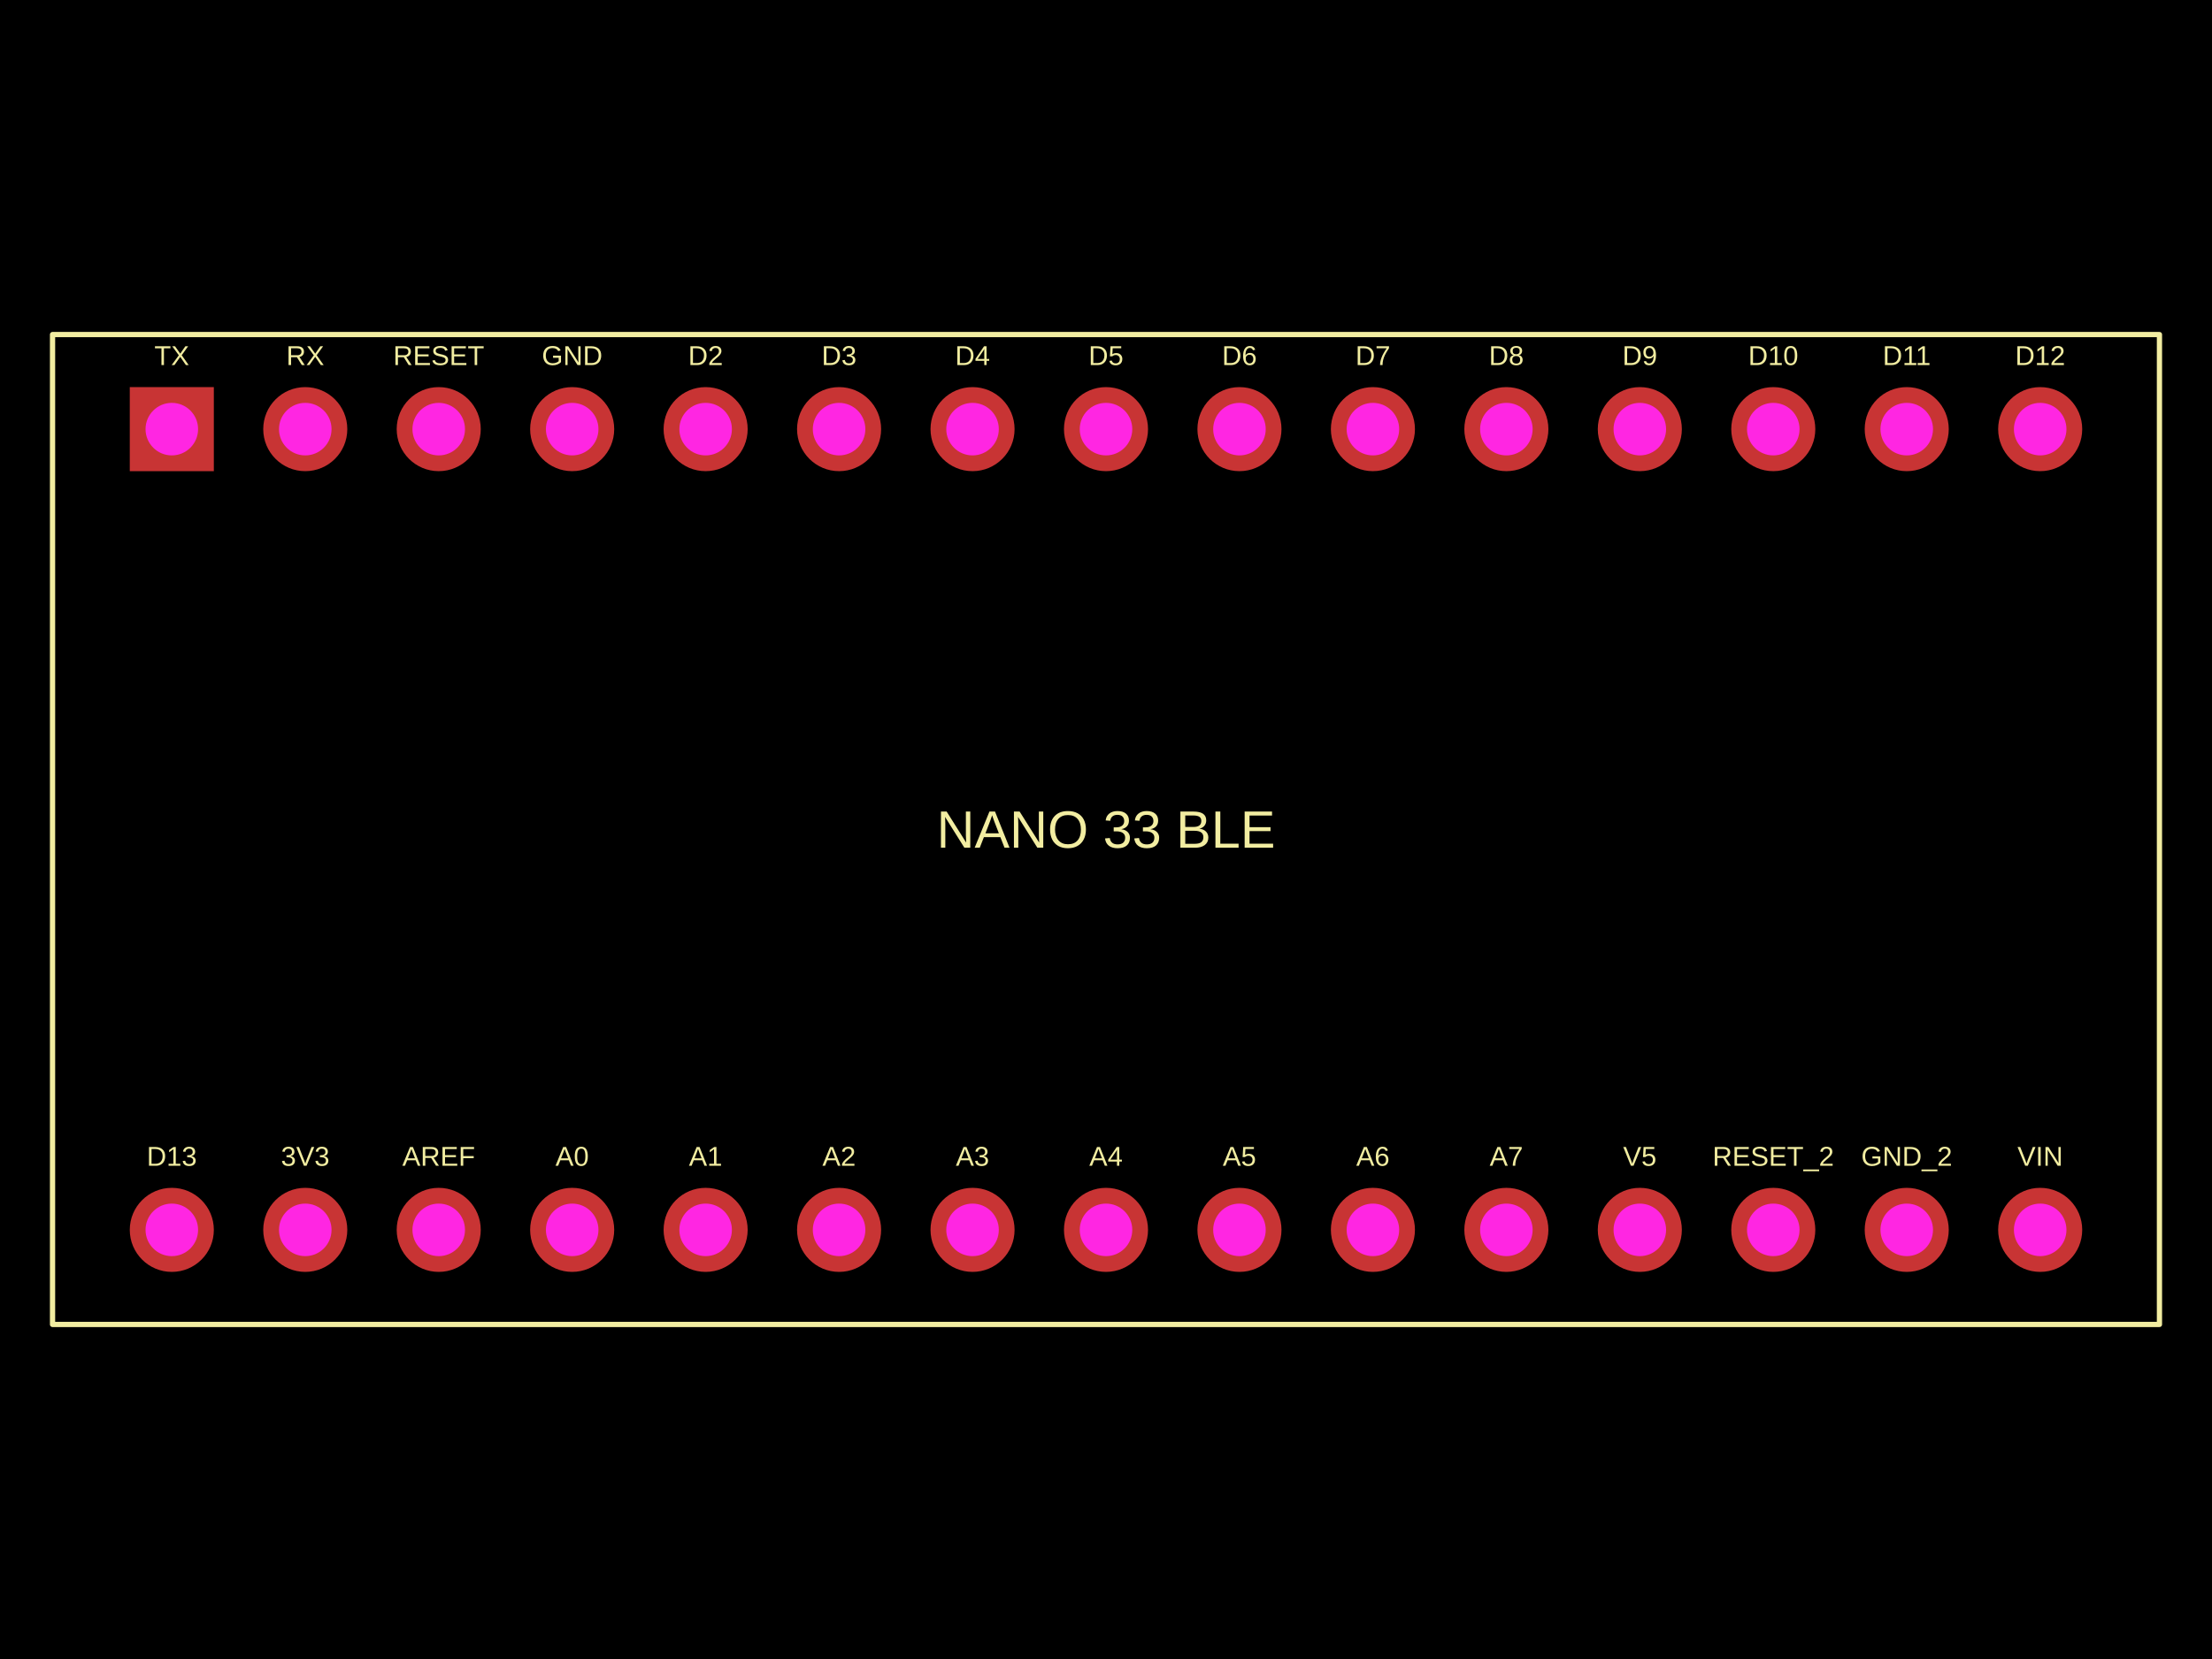
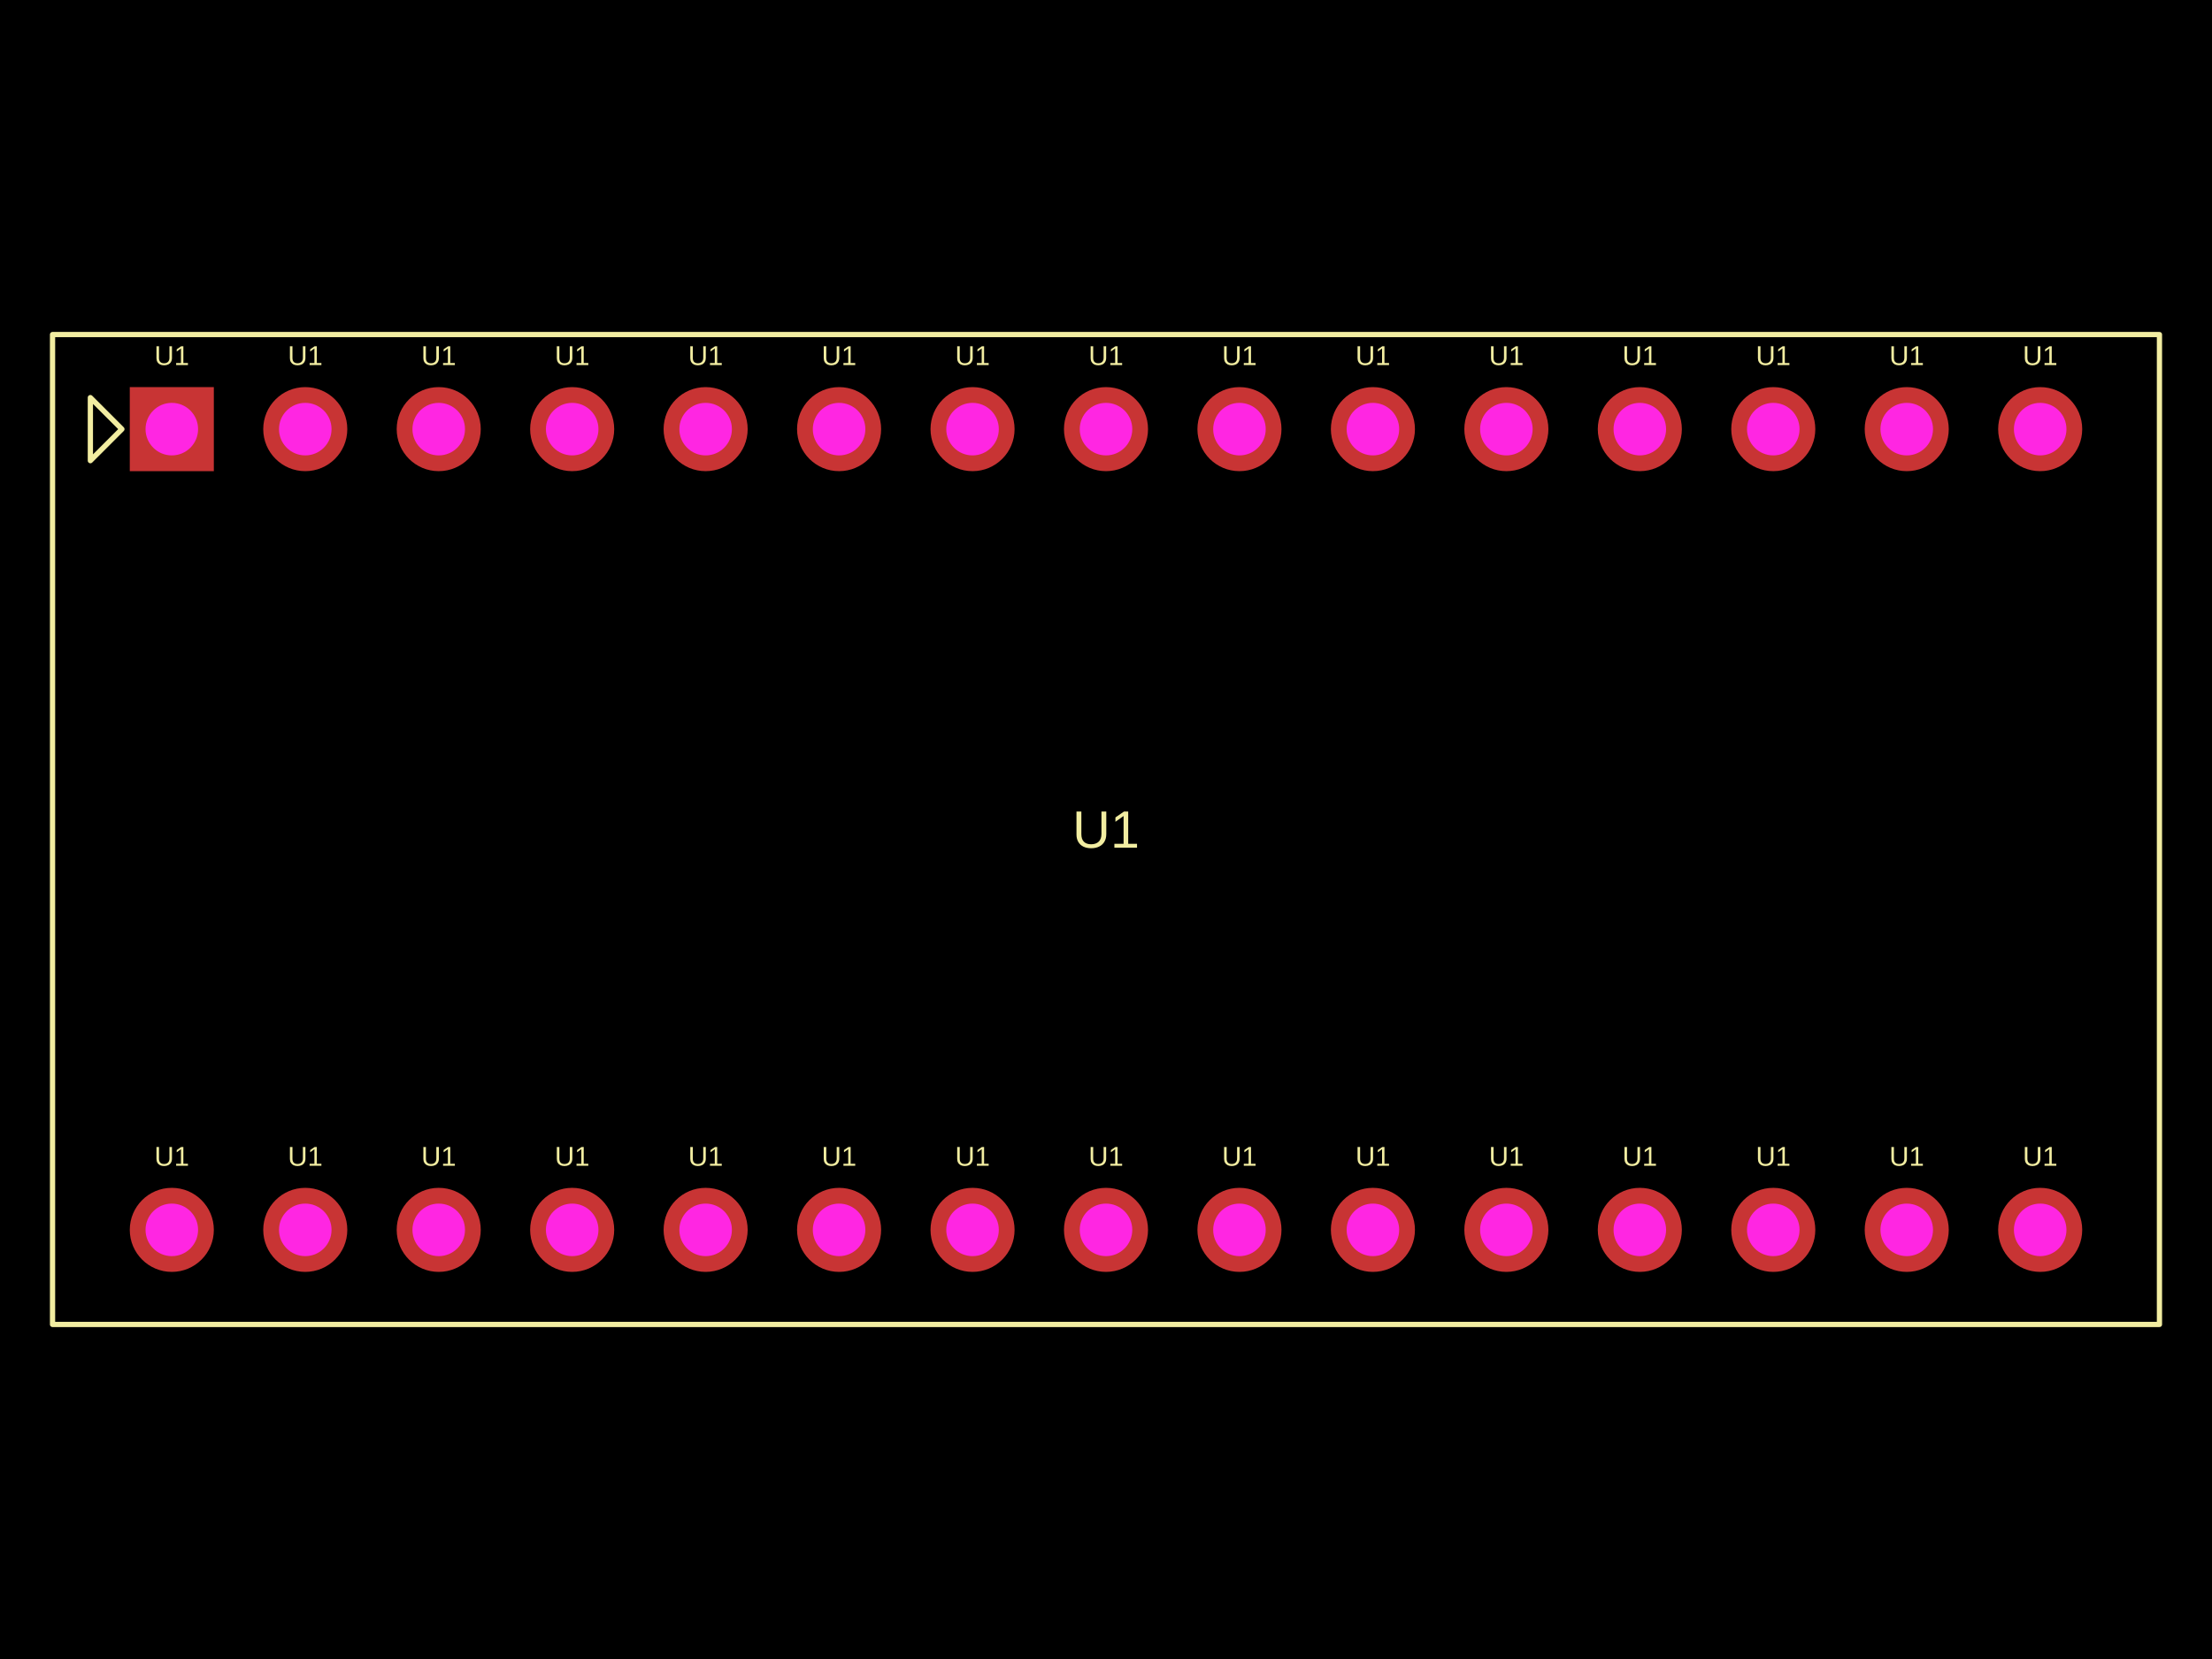
<svg xmlns="http://www.w3.org/2000/svg" width="800" height="600" data-software-used-string="@tscircuit/core@0.0.1580">
  <style />
  <rect class="boundary" x="0" y="0" fill="#000" width="800" height="600" data-type="pcb_background" data-pcb-layer="global" />
  <rect class="pcb-boundary" fill="none" stroke="#fff" stroke-width="0.3" x="19.002" y="120.998" width="761.995" height="358.005" data-type="pcb_boundary" data-pcb-layer="global" />
-   <text x="0" y="0" dx="0" dy="0" fill="#f2eda1" font-family="Arial, sans-serif" font-size="9.881" text-anchor="middle" dominant-baseline="central" transform="matrix(1,0,0,1,62.13777,128.5986)" class="pcb-silkscreen-text pcb-silkscreen-top" data-pcb-silkscreen-text-id="pcb_silkscreen_text_0" stroke="none" data-type="pcb_silkscreen_text" data-pcb-layer="top">TX</text>
-   <text x="0" y="0" dx="0" dy="0" fill="#f2eda1" font-family="Arial, sans-serif" font-size="9.881" text-anchor="middle" dominant-baseline="central" transform="matrix(1,0,0,1,110.4038,128.5986)" class="pcb-silkscreen-text pcb-silkscreen-top" data-pcb-silkscreen-text-id="pcb_silkscreen_text_1" stroke="none" data-type="pcb_silkscreen_text" data-pcb-layer="top">RX</text>
-   <text x="0" y="0" dx="0" dy="0" fill="#f2eda1" font-family="Arial, sans-serif" font-size="9.881" text-anchor="middle" dominant-baseline="central" transform="matrix(1,0,0,1,158.6698,128.5986)" class="pcb-silkscreen-text pcb-silkscreen-top" data-pcb-silkscreen-text-id="pcb_silkscreen_text_2" stroke="none" data-type="pcb_silkscreen_text" data-pcb-layer="top">RESET</text>
-   <text x="0" y="0" dx="0" dy="0" fill="#f2eda1" font-family="Arial, sans-serif" font-size="9.881" text-anchor="middle" dominant-baseline="central" transform="matrix(1,0,0,1,206.9359,128.5986)" class="pcb-silkscreen-text pcb-silkscreen-top" data-pcb-silkscreen-text-id="pcb_silkscreen_text_3" stroke="none" data-type="pcb_silkscreen_text" data-pcb-layer="top">GND</text>
-   <text x="0" y="0" dx="0" dy="0" fill="#f2eda1" font-family="Arial, sans-serif" font-size="9.881" text-anchor="middle" dominant-baseline="central" transform="matrix(1,0,0,1,255.2019,128.5986)" class="pcb-silkscreen-text pcb-silkscreen-top" data-pcb-silkscreen-text-id="pcb_silkscreen_text_4" stroke="none" data-type="pcb_silkscreen_text" data-pcb-layer="top">D2</text>
-   <text x="0" y="0" dx="0" dy="0" fill="#f2eda1" font-family="Arial, sans-serif" font-size="9.881" text-anchor="middle" dominant-baseline="central" transform="matrix(1,0,0,1,303.4679,128.5986)" class="pcb-silkscreen-text pcb-silkscreen-top" data-pcb-silkscreen-text-id="pcb_silkscreen_text_5" stroke="none" data-type="pcb_silkscreen_text" data-pcb-layer="top">D3</text>
-   <text x="0" y="0" dx="0" dy="0" fill="#f2eda1" font-family="Arial, sans-serif" font-size="9.881" text-anchor="middle" dominant-baseline="central" transform="matrix(1,0,0,1,351.734,128.5986)" class="pcb-silkscreen-text pcb-silkscreen-top" data-pcb-silkscreen-text-id="pcb_silkscreen_text_6" stroke="none" data-type="pcb_silkscreen_text" data-pcb-layer="top">D4</text>
-   <text x="0" y="0" dx="0" dy="0" fill="#f2eda1" font-family="Arial, sans-serif" font-size="9.881" text-anchor="middle" dominant-baseline="central" transform="matrix(1,0,0,1,400,128.5986)" class="pcb-silkscreen-text pcb-silkscreen-top" data-pcb-silkscreen-text-id="pcb_silkscreen_text_7" stroke="none" data-type="pcb_silkscreen_text" data-pcb-layer="top">D5</text>
-   <text x="0" y="0" dx="0" dy="0" fill="#f2eda1" font-family="Arial, sans-serif" font-size="9.881" text-anchor="middle" dominant-baseline="central" transform="matrix(1,0,0,1,448.266,128.5986)" class="pcb-silkscreen-text pcb-silkscreen-top" data-pcb-silkscreen-text-id="pcb_silkscreen_text_8" stroke="none" data-type="pcb_silkscreen_text" data-pcb-layer="top">D6</text>
-   <text x="0" y="0" dx="0" dy="0" fill="#f2eda1" font-family="Arial, sans-serif" font-size="9.881" text-anchor="middle" dominant-baseline="central" transform="matrix(1,0,0,1,496.5321,128.5986)" class="pcb-silkscreen-text pcb-silkscreen-top" data-pcb-silkscreen-text-id="pcb_silkscreen_text_9" stroke="none" data-type="pcb_silkscreen_text" data-pcb-layer="top">D7</text>
-   <text x="0" y="0" dx="0" dy="0" fill="#f2eda1" font-family="Arial, sans-serif" font-size="9.881" text-anchor="middle" dominant-baseline="central" transform="matrix(1,0,0,1,544.7981,128.5986)" class="pcb-silkscreen-text pcb-silkscreen-top" data-pcb-silkscreen-text-id="pcb_silkscreen_text_10" stroke="none" data-type="pcb_silkscreen_text" data-pcb-layer="top">D8</text>
-   <text x="0" y="0" dx="0" dy="0" fill="#f2eda1" font-family="Arial, sans-serif" font-size="9.881" text-anchor="middle" dominant-baseline="central" transform="matrix(1,0,0,1,593.0641,128.5986)" class="pcb-silkscreen-text pcb-silkscreen-top" data-pcb-silkscreen-text-id="pcb_silkscreen_text_11" stroke="none" data-type="pcb_silkscreen_text" data-pcb-layer="top">D9</text>
-   <text x="0" y="0" dx="0" dy="0" fill="#f2eda1" font-family="Arial, sans-serif" font-size="9.881" text-anchor="middle" dominant-baseline="central" transform="matrix(1,0,0,1,641.3302,128.5986)" class="pcb-silkscreen-text pcb-silkscreen-top" data-pcb-silkscreen-text-id="pcb_silkscreen_text_12" stroke="none" data-type="pcb_silkscreen_text" data-pcb-layer="top">D10</text>
-   <text x="0" y="0" dx="0" dy="0" fill="#f2eda1" font-family="Arial, sans-serif" font-size="9.881" text-anchor="middle" dominant-baseline="central" transform="matrix(1,0,0,1,689.5962,128.5986)" class="pcb-silkscreen-text pcb-silkscreen-top" data-pcb-silkscreen-text-id="pcb_silkscreen_text_13" stroke="none" data-type="pcb_silkscreen_text" data-pcb-layer="top">D11</text>
-   <text x="0" y="0" dx="0" dy="0" fill="#f2eda1" font-family="Arial, sans-serif" font-size="9.881" text-anchor="middle" dominant-baseline="central" transform="matrix(1,0,0,1,737.8622,128.5986)" class="pcb-silkscreen-text pcb-silkscreen-top" data-pcb-silkscreen-text-id="pcb_silkscreen_text_14" stroke="none" data-type="pcb_silkscreen_text" data-pcb-layer="top">D12</text>
-   <text x="0" y="0" dx="0" dy="0" fill="#f2eda1" font-family="Arial, sans-serif" font-size="9.881" text-anchor="middle" dominant-baseline="central" transform="matrix(1,0,0,1,62.13777,418.1948)" class="pcb-silkscreen-text pcb-silkscreen-top" data-pcb-silkscreen-text-id="pcb_silkscreen_text_15" stroke="none" data-type="pcb_silkscreen_text" data-pcb-layer="top">D13</text>
-   <text x="0" y="0" dx="0" dy="0" fill="#f2eda1" font-family="Arial, sans-serif" font-size="9.881" text-anchor="middle" dominant-baseline="central" transform="matrix(1,0,0,1,110.4038,418.1948)" class="pcb-silkscreen-text pcb-silkscreen-top" data-pcb-silkscreen-text-id="pcb_silkscreen_text_16" stroke="none" data-type="pcb_silkscreen_text" data-pcb-layer="top">3V3</text>
-   <text x="0" y="0" dx="0" dy="0" fill="#f2eda1" font-family="Arial, sans-serif" font-size="9.881" text-anchor="middle" dominant-baseline="central" transform="matrix(1,0,0,1,158.6698,418.1948)" class="pcb-silkscreen-text pcb-silkscreen-top" data-pcb-silkscreen-text-id="pcb_silkscreen_text_17" stroke="none" data-type="pcb_silkscreen_text" data-pcb-layer="top">AREF</text>
-   <text x="0" y="0" dx="0" dy="0" fill="#f2eda1" font-family="Arial, sans-serif" font-size="9.881" text-anchor="middle" dominant-baseline="central" transform="matrix(1,0,0,1,206.9359,418.1948)" class="pcb-silkscreen-text pcb-silkscreen-top" data-pcb-silkscreen-text-id="pcb_silkscreen_text_18" stroke="none" data-type="pcb_silkscreen_text" data-pcb-layer="top">A0</text>
-   <text x="0" y="0" dx="0" dy="0" fill="#f2eda1" font-family="Arial, sans-serif" font-size="9.881" text-anchor="middle" dominant-baseline="central" transform="matrix(1,0,0,1,255.2019,418.1948)" class="pcb-silkscreen-text pcb-silkscreen-top" data-pcb-silkscreen-text-id="pcb_silkscreen_text_19" stroke="none" data-type="pcb_silkscreen_text" data-pcb-layer="top">A1</text>
-   <text x="0" y="0" dx="0" dy="0" fill="#f2eda1" font-family="Arial, sans-serif" font-size="9.881" text-anchor="middle" dominant-baseline="central" transform="matrix(1,0,0,1,303.4679,418.1948)" class="pcb-silkscreen-text pcb-silkscreen-top" data-pcb-silkscreen-text-id="pcb_silkscreen_text_20" stroke="none" data-type="pcb_silkscreen_text" data-pcb-layer="top">A2</text>
-   <text x="0" y="0" dx="0" dy="0" fill="#f2eda1" font-family="Arial, sans-serif" font-size="9.881" text-anchor="middle" dominant-baseline="central" transform="matrix(1,0,0,1,351.734,418.1948)" class="pcb-silkscreen-text pcb-silkscreen-top" data-pcb-silkscreen-text-id="pcb_silkscreen_text_21" stroke="none" data-type="pcb_silkscreen_text" data-pcb-layer="top">A3</text>
-   <text x="0" y="0" dx="0" dy="0" fill="#f2eda1" font-family="Arial, sans-serif" font-size="9.881" text-anchor="middle" dominant-baseline="central" transform="matrix(1,0,0,1,400,418.1948)" class="pcb-silkscreen-text pcb-silkscreen-top" data-pcb-silkscreen-text-id="pcb_silkscreen_text_22" stroke="none" data-type="pcb_silkscreen_text" data-pcb-layer="top">A4</text>
-   <text x="0" y="0" dx="0" dy="0" fill="#f2eda1" font-family="Arial, sans-serif" font-size="9.881" text-anchor="middle" dominant-baseline="central" transform="matrix(1,0,0,1,448.266,418.1948)" class="pcb-silkscreen-text pcb-silkscreen-top" data-pcb-silkscreen-text-id="pcb_silkscreen_text_23" stroke="none" data-type="pcb_silkscreen_text" data-pcb-layer="top">A5</text>
-   <text x="0" y="0" dx="0" dy="0" fill="#f2eda1" font-family="Arial, sans-serif" font-size="9.881" text-anchor="middle" dominant-baseline="central" transform="matrix(1,0,0,1,496.5321,418.1948)" class="pcb-silkscreen-text pcb-silkscreen-top" data-pcb-silkscreen-text-id="pcb_silkscreen_text_24" stroke="none" data-type="pcb_silkscreen_text" data-pcb-layer="top">A6</text>
-   <text x="0" y="0" dx="0" dy="0" fill="#f2eda1" font-family="Arial, sans-serif" font-size="9.881" text-anchor="middle" dominant-baseline="central" transform="matrix(1,0,0,1,544.7981,418.1948)" class="pcb-silkscreen-text pcb-silkscreen-top" data-pcb-silkscreen-text-id="pcb_silkscreen_text_25" stroke="none" data-type="pcb_silkscreen_text" data-pcb-layer="top">A7</text>
-   <text x="0" y="0" dx="0" dy="0" fill="#f2eda1" font-family="Arial, sans-serif" font-size="9.881" text-anchor="middle" dominant-baseline="central" transform="matrix(1,0,0,1,593.0641,418.1948)" class="pcb-silkscreen-text pcb-silkscreen-top" data-pcb-silkscreen-text-id="pcb_silkscreen_text_26" stroke="none" data-type="pcb_silkscreen_text" data-pcb-layer="top">V5</text>
-   <text x="0" y="0" dx="0" dy="0" fill="#f2eda1" font-family="Arial, sans-serif" font-size="9.881" text-anchor="middle" dominant-baseline="central" transform="matrix(1,0,0,1,641.3302,418.1948)" class="pcb-silkscreen-text pcb-silkscreen-top" data-pcb-silkscreen-text-id="pcb_silkscreen_text_27" stroke="none" data-type="pcb_silkscreen_text" data-pcb-layer="top">RESET_2</text>
-   <text x="0" y="0" dx="0" dy="0" fill="#f2eda1" font-family="Arial, sans-serif" font-size="9.881" text-anchor="middle" dominant-baseline="central" transform="matrix(1,0,0,1,689.5962,418.1948)" class="pcb-silkscreen-text pcb-silkscreen-top" data-pcb-silkscreen-text-id="pcb_silkscreen_text_28" stroke="none" data-type="pcb_silkscreen_text" data-pcb-layer="top">GND_2</text>
-   <text x="0" y="0" dx="0" dy="0" fill="#f2eda1" font-family="Arial, sans-serif" font-size="9.881" text-anchor="middle" dominant-baseline="central" transform="matrix(1,0,0,1,737.8622,418.1948)" class="pcb-silkscreen-text pcb-silkscreen-top" data-pcb-silkscreen-text-id="pcb_silkscreen_text_29" stroke="none" data-type="pcb_silkscreen_text" data-pcb-layer="top">VIN</text>
+   <text x="0" y="0" dx="0" dy="0" fill="#f2eda1" font-family="Arial, sans-serif" font-size="9.881" text-anchor="middle" dominant-baseline="central" transform="matrix(1,0,0,1,62.13777,128.5986)" class="pcb-silkscreen-text pcb-silkscreen-top" data-pcb-silkscreen-text-id="pcb_silkscreen_text_0" stroke="none" data-type="pcb_silkscreen_text" data-pcb-layer="top">U1</text>
+   <text x="0" y="0" dx="0" dy="0" fill="#f2eda1" font-family="Arial, sans-serif" font-size="9.881" text-anchor="middle" dominant-baseline="central" transform="matrix(1,0,0,1,110.4038,128.5986)" class="pcb-silkscreen-text pcb-silkscreen-top" data-pcb-silkscreen-text-id="pcb_silkscreen_text_1" stroke="none" data-type="pcb_silkscreen_text" data-pcb-layer="top">U1</text>
+   <text x="0" y="0" dx="0" dy="0" fill="#f2eda1" font-family="Arial, sans-serif" font-size="9.881" text-anchor="middle" dominant-baseline="central" transform="matrix(1,0,0,1,158.6698,128.5986)" class="pcb-silkscreen-text pcb-silkscreen-top" data-pcb-silkscreen-text-id="pcb_silkscreen_text_2" stroke="none" data-type="pcb_silkscreen_text" data-pcb-layer="top">U1</text>
+   <text x="0" y="0" dx="0" dy="0" fill="#f2eda1" font-family="Arial, sans-serif" font-size="9.881" text-anchor="middle" dominant-baseline="central" transform="matrix(1,0,0,1,206.9359,128.5986)" class="pcb-silkscreen-text pcb-silkscreen-top" data-pcb-silkscreen-text-id="pcb_silkscreen_text_3" stroke="none" data-type="pcb_silkscreen_text" data-pcb-layer="top">U1</text>
+   <text x="0" y="0" dx="0" dy="0" fill="#f2eda1" font-family="Arial, sans-serif" font-size="9.881" text-anchor="middle" dominant-baseline="central" transform="matrix(1,0,0,1,255.2019,128.5986)" class="pcb-silkscreen-text pcb-silkscreen-top" data-pcb-silkscreen-text-id="pcb_silkscreen_text_4" stroke="none" data-type="pcb_silkscreen_text" data-pcb-layer="top">U1</text>
+   <text x="0" y="0" dx="0" dy="0" fill="#f2eda1" font-family="Arial, sans-serif" font-size="9.881" text-anchor="middle" dominant-baseline="central" transform="matrix(1,0,0,1,303.4679,128.5986)" class="pcb-silkscreen-text pcb-silkscreen-top" data-pcb-silkscreen-text-id="pcb_silkscreen_text_5" stroke="none" data-type="pcb_silkscreen_text" data-pcb-layer="top">U1</text>
+   <text x="0" y="0" dx="0" dy="0" fill="#f2eda1" font-family="Arial, sans-serif" font-size="9.881" text-anchor="middle" dominant-baseline="central" transform="matrix(1,0,0,1,351.734,128.5986)" class="pcb-silkscreen-text pcb-silkscreen-top" data-pcb-silkscreen-text-id="pcb_silkscreen_text_6" stroke="none" data-type="pcb_silkscreen_text" data-pcb-layer="top">U1</text>
+   <text x="0" y="0" dx="0" dy="0" fill="#f2eda1" font-family="Arial, sans-serif" font-size="9.881" text-anchor="middle" dominant-baseline="central" transform="matrix(1,0,0,1,400,128.5986)" class="pcb-silkscreen-text pcb-silkscreen-top" data-pcb-silkscreen-text-id="pcb_silkscreen_text_7" stroke="none" data-type="pcb_silkscreen_text" data-pcb-layer="top">U1</text>
+   <text x="0" y="0" dx="0" dy="0" fill="#f2eda1" font-family="Arial, sans-serif" font-size="9.881" text-anchor="middle" dominant-baseline="central" transform="matrix(1,0,0,1,448.266,128.5986)" class="pcb-silkscreen-text pcb-silkscreen-top" data-pcb-silkscreen-text-id="pcb_silkscreen_text_8" stroke="none" data-type="pcb_silkscreen_text" data-pcb-layer="top">U1</text>
+   <text x="0" y="0" dx="0" dy="0" fill="#f2eda1" font-family="Arial, sans-serif" font-size="9.881" text-anchor="middle" dominant-baseline="central" transform="matrix(1,0,0,1,496.5321,128.5986)" class="pcb-silkscreen-text pcb-silkscreen-top" data-pcb-silkscreen-text-id="pcb_silkscreen_text_9" stroke="none" data-type="pcb_silkscreen_text" data-pcb-layer="top">U1</text>
+   <text x="0" y="0" dx="0" dy="0" fill="#f2eda1" font-family="Arial, sans-serif" font-size="9.881" text-anchor="middle" dominant-baseline="central" transform="matrix(1,0,0,1,544.7981,128.5986)" class="pcb-silkscreen-text pcb-silkscreen-top" data-pcb-silkscreen-text-id="pcb_silkscreen_text_10" stroke="none" data-type="pcb_silkscreen_text" data-pcb-layer="top">U1</text>
+   <text x="0" y="0" dx="0" dy="0" fill="#f2eda1" font-family="Arial, sans-serif" font-size="9.881" text-anchor="middle" dominant-baseline="central" transform="matrix(1,0,0,1,593.0641,128.5986)" class="pcb-silkscreen-text pcb-silkscreen-top" data-pcb-silkscreen-text-id="pcb_silkscreen_text_11" stroke="none" data-type="pcb_silkscreen_text" data-pcb-layer="top">U1</text>
+   <text x="0" y="0" dx="0" dy="0" fill="#f2eda1" font-family="Arial, sans-serif" font-size="9.881" text-anchor="middle" dominant-baseline="central" transform="matrix(1,0,0,1,641.3302,128.5986)" class="pcb-silkscreen-text pcb-silkscreen-top" data-pcb-silkscreen-text-id="pcb_silkscreen_text_12" stroke="none" data-type="pcb_silkscreen_text" data-pcb-layer="top">U1</text>
+   <text x="0" y="0" dx="0" dy="0" fill="#f2eda1" font-family="Arial, sans-serif" font-size="9.881" text-anchor="middle" dominant-baseline="central" transform="matrix(1,0,0,1,689.5962,128.5986)" class="pcb-silkscreen-text pcb-silkscreen-top" data-pcb-silkscreen-text-id="pcb_silkscreen_text_13" stroke="none" data-type="pcb_silkscreen_text" data-pcb-layer="top">U1</text>
+   <text x="0" y="0" dx="0" dy="0" fill="#f2eda1" font-family="Arial, sans-serif" font-size="9.881" text-anchor="middle" dominant-baseline="central" transform="matrix(1,0,0,1,737.8622,128.5986)" class="pcb-silkscreen-text pcb-silkscreen-top" data-pcb-silkscreen-text-id="pcb_silkscreen_text_14" stroke="none" data-type="pcb_silkscreen_text" data-pcb-layer="top">U1</text>
+   <text x="0" y="0" dx="0" dy="0" fill="#f2eda1" font-family="Arial, sans-serif" font-size="9.881" text-anchor="middle" dominant-baseline="central" transform="matrix(1,0,0,1,62.13777,418.1948)" class="pcb-silkscreen-text pcb-silkscreen-top" data-pcb-silkscreen-text-id="pcb_silkscreen_text_15" stroke="none" data-type="pcb_silkscreen_text" data-pcb-layer="top">U1</text>
+   <text x="0" y="0" dx="0" dy="0" fill="#f2eda1" font-family="Arial, sans-serif" font-size="9.881" text-anchor="middle" dominant-baseline="central" transform="matrix(1,0,0,1,110.4038,418.1948)" class="pcb-silkscreen-text pcb-silkscreen-top" data-pcb-silkscreen-text-id="pcb_silkscreen_text_16" stroke="none" data-type="pcb_silkscreen_text" data-pcb-layer="top">U1</text>
+   <text x="0" y="0" dx="0" dy="0" fill="#f2eda1" font-family="Arial, sans-serif" font-size="9.881" text-anchor="middle" dominant-baseline="central" transform="matrix(1,0,0,1,158.6698,418.1948)" class="pcb-silkscreen-text pcb-silkscreen-top" data-pcb-silkscreen-text-id="pcb_silkscreen_text_17" stroke="none" data-type="pcb_silkscreen_text" data-pcb-layer="top">U1</text>
+   <text x="0" y="0" dx="0" dy="0" fill="#f2eda1" font-family="Arial, sans-serif" font-size="9.881" text-anchor="middle" dominant-baseline="central" transform="matrix(1,0,0,1,206.9359,418.1948)" class="pcb-silkscreen-text pcb-silkscreen-top" data-pcb-silkscreen-text-id="pcb_silkscreen_text_18" stroke="none" data-type="pcb_silkscreen_text" data-pcb-layer="top">U1</text>
+   <text x="0" y="0" dx="0" dy="0" fill="#f2eda1" font-family="Arial, sans-serif" font-size="9.881" text-anchor="middle" dominant-baseline="central" transform="matrix(1,0,0,1,255.2019,418.1948)" class="pcb-silkscreen-text pcb-silkscreen-top" data-pcb-silkscreen-text-id="pcb_silkscreen_text_19" stroke="none" data-type="pcb_silkscreen_text" data-pcb-layer="top">U1</text>
+   <text x="0" y="0" dx="0" dy="0" fill="#f2eda1" font-family="Arial, sans-serif" font-size="9.881" text-anchor="middle" dominant-baseline="central" transform="matrix(1,0,0,1,303.4679,418.1948)" class="pcb-silkscreen-text pcb-silkscreen-top" data-pcb-silkscreen-text-id="pcb_silkscreen_text_20" stroke="none" data-type="pcb_silkscreen_text" data-pcb-layer="top">U1</text>
+   <text x="0" y="0" dx="0" dy="0" fill="#f2eda1" font-family="Arial, sans-serif" font-size="9.881" text-anchor="middle" dominant-baseline="central" transform="matrix(1,0,0,1,351.734,418.1948)" class="pcb-silkscreen-text pcb-silkscreen-top" data-pcb-silkscreen-text-id="pcb_silkscreen_text_21" stroke="none" data-type="pcb_silkscreen_text" data-pcb-layer="top">U1</text>
+   <text x="0" y="0" dx="0" dy="0" fill="#f2eda1" font-family="Arial, sans-serif" font-size="9.881" text-anchor="middle" dominant-baseline="central" transform="matrix(1,0,0,1,400,418.1948)" class="pcb-silkscreen-text pcb-silkscreen-top" data-pcb-silkscreen-text-id="pcb_silkscreen_text_22" stroke="none" data-type="pcb_silkscreen_text" data-pcb-layer="top">U1</text>
+   <text x="0" y="0" dx="0" dy="0" fill="#f2eda1" font-family="Arial, sans-serif" font-size="9.881" text-anchor="middle" dominant-baseline="central" transform="matrix(1,0,0,1,448.266,418.1948)" class="pcb-silkscreen-text pcb-silkscreen-top" data-pcb-silkscreen-text-id="pcb_silkscreen_text_23" stroke="none" data-type="pcb_silkscreen_text" data-pcb-layer="top">U1</text>
+   <text x="0" y="0" dx="0" dy="0" fill="#f2eda1" font-family="Arial, sans-serif" font-size="9.881" text-anchor="middle" dominant-baseline="central" transform="matrix(1,0,0,1,496.5321,418.1948)" class="pcb-silkscreen-text pcb-silkscreen-top" data-pcb-silkscreen-text-id="pcb_silkscreen_text_24" stroke="none" data-type="pcb_silkscreen_text" data-pcb-layer="top">U1</text>
+   <text x="0" y="0" dx="0" dy="0" fill="#f2eda1" font-family="Arial, sans-serif" font-size="9.881" text-anchor="middle" dominant-baseline="central" transform="matrix(1,0,0,1,544.7981,418.1948)" class="pcb-silkscreen-text pcb-silkscreen-top" data-pcb-silkscreen-text-id="pcb_silkscreen_text_25" stroke="none" data-type="pcb_silkscreen_text" data-pcb-layer="top">U1</text>
+   <text x="0" y="0" dx="0" dy="0" fill="#f2eda1" font-family="Arial, sans-serif" font-size="9.881" text-anchor="middle" dominant-baseline="central" transform="matrix(1,0,0,1,593.0641,418.1948)" class="pcb-silkscreen-text pcb-silkscreen-top" data-pcb-silkscreen-text-id="pcb_silkscreen_text_26" stroke="none" data-type="pcb_silkscreen_text" data-pcb-layer="top">U1</text>
+   <text x="0" y="0" dx="0" dy="0" fill="#f2eda1" font-family="Arial, sans-serif" font-size="9.881" text-anchor="middle" dominant-baseline="central" transform="matrix(1,0,0,1,641.3302,418.1948)" class="pcb-silkscreen-text pcb-silkscreen-top" data-pcb-silkscreen-text-id="pcb_silkscreen_text_27" stroke="none" data-type="pcb_silkscreen_text" data-pcb-layer="top">U1</text>
+   <text x="0" y="0" dx="0" dy="0" fill="#f2eda1" font-family="Arial, sans-serif" font-size="9.881" text-anchor="middle" dominant-baseline="central" transform="matrix(1,0,0,1,689.5962,418.1948)" class="pcb-silkscreen-text pcb-silkscreen-top" data-pcb-silkscreen-text-id="pcb_silkscreen_text_28" stroke="none" data-type="pcb_silkscreen_text" data-pcb-layer="top">U1</text>
+   <text x="0" y="0" dx="0" dy="0" fill="#f2eda1" font-family="Arial, sans-serif" font-size="9.881" text-anchor="middle" dominant-baseline="central" transform="matrix(1,0,0,1,737.8622,418.1948)" class="pcb-silkscreen-text pcb-silkscreen-top" data-pcb-silkscreen-text-id="pcb_silkscreen_text_29" stroke="none" data-type="pcb_silkscreen_text" data-pcb-layer="top">U1</text>
  <path class="pcb-silkscreen pcb-silkscreen-top" d="M 19.002 479.002 L 780.998 479.002 L 780.998 120.998 L 19.002 120.998 L 19.002 479.002 Z" fill="none" stroke="#f2eda1" stroke-width="1.9" stroke-linecap="round" stroke-linejoin="round" data-pcb-component-id="pcb_component_0" data-pcb-silkscreen-path-id="pcb_silkscreen_path_0" data-type="pcb_silkscreen_path" data-pcb-layer="top" />
-   <text x="0" y="0" dx="0" dy="0" fill="#f2eda1" font-family="Arial, sans-serif" font-size="19.002" text-anchor="middle" dominant-baseline="central" transform="matrix(1,0,0,1,400,300)" class="pcb-silkscreen-text pcb-silkscreen-top" data-pcb-silkscreen-text-id="pcb_silkscreen_text_30" stroke="none" data-type="pcb_silkscreen_text" data-pcb-layer="top">NANO 33 BLE</text>
+   <path class="pcb-silkscreen pcb-silkscreen-top" d="M 44.086 155.202 L 32.684 166.603 L 32.684 143.8 L 44.086 155.202 Z" fill="none" stroke="#f2eda1" stroke-width="1.9" stroke-linecap="round" stroke-linejoin="round" data-pcb-component-id="pcb_component_0" data-pcb-silkscreen-path-id="pcb_silkscreen_path_1" data-type="pcb_silkscreen_path" data-pcb-layer="top" />
+   <text x="0" y="0" dx="0" dy="0" fill="#f2eda1" font-family="Arial, sans-serif" font-size="19.002" text-anchor="middle" dominant-baseline="central" transform="matrix(1,0,0,1,400,300)" class="pcb-silkscreen-text pcb-silkscreen-top" data-pcb-silkscreen-text-id="pcb_silkscreen_text_30" stroke="none" data-type="pcb_silkscreen_text" data-pcb-layer="top">U1</text>
  <g data-type="pcb_plated_hole" data-pcb-layer="through" data-pad-name="U1.TX">
    <rect class="pcb-hole-outer-pad" fill="rgb(200, 52, 52)" x="46.936" y="140" width="30.404" height="30.404" data-type="pcb_plated_hole" data-pcb-layer="top" />
    <circle class="pcb-hole-inner" fill="#FF26E2" cx="62.138" cy="155.202" r="9.501" data-type="pcb_plated_hole_drill" data-pcb-layer="drill" />
  </g>
  <g data-type="pcb_plated_hole" data-pcb-layer="through" data-pad-name="U1.RX">
    <circle class="pcb-hole-outer" fill="rgb(200, 52, 52)" cx="110.404" cy="155.202" r="15.202" data-type="pcb_plated_hole" data-pcb-layer="top" />
    <circle class="pcb-hole-inner" fill="#FF26E2" cx="110.404" cy="155.202" r="9.501" data-type="pcb_plated_hole_drill" data-pcb-layer="drill" />
  </g>
  <g data-type="pcb_plated_hole" data-pcb-layer="through" data-pad-name="U1.RESET">
    <circle class="pcb-hole-outer" fill="rgb(200, 52, 52)" cx="158.67" cy="155.202" r="15.202" data-type="pcb_plated_hole" data-pcb-layer="top" />
    <circle class="pcb-hole-inner" fill="#FF26E2" cx="158.67" cy="155.202" r="9.501" data-type="pcb_plated_hole_drill" data-pcb-layer="drill" />
  </g>
  <g data-type="pcb_plated_hole" data-pcb-layer="through" data-pad-name="U1.GND">
    <circle class="pcb-hole-outer" fill="rgb(200, 52, 52)" cx="206.936" cy="155.202" r="15.202" data-type="pcb_plated_hole" data-pcb-layer="top" />
    <circle class="pcb-hole-inner" fill="#FF26E2" cx="206.936" cy="155.202" r="9.501" data-type="pcb_plated_hole_drill" data-pcb-layer="drill" />
  </g>
  <g data-type="pcb_plated_hole" data-pcb-layer="through" data-pad-name="U1.D2">
    <circle class="pcb-hole-outer" fill="rgb(200, 52, 52)" cx="255.202" cy="155.202" r="15.202" data-type="pcb_plated_hole" data-pcb-layer="top" />
    <circle class="pcb-hole-inner" fill="#FF26E2" cx="255.202" cy="155.202" r="9.501" data-type="pcb_plated_hole_drill" data-pcb-layer="drill" />
  </g>
  <g data-type="pcb_plated_hole" data-pcb-layer="through" data-pad-name="U1.D3">
    <circle class="pcb-hole-outer" fill="rgb(200, 52, 52)" cx="303.468" cy="155.202" r="15.202" data-type="pcb_plated_hole" data-pcb-layer="top" />
    <circle class="pcb-hole-inner" fill="#FF26E2" cx="303.468" cy="155.202" r="9.501" data-type="pcb_plated_hole_drill" data-pcb-layer="drill" />
  </g>
  <g data-type="pcb_plated_hole" data-pcb-layer="through" data-pad-name="U1.D4">
    <circle class="pcb-hole-outer" fill="rgb(200, 52, 52)" cx="351.734" cy="155.202" r="15.202" data-type="pcb_plated_hole" data-pcb-layer="top" />
    <circle class="pcb-hole-inner" fill="#FF26E2" cx="351.734" cy="155.202" r="9.501" data-type="pcb_plated_hole_drill" data-pcb-layer="drill" />
  </g>
  <g data-type="pcb_plated_hole" data-pcb-layer="through" data-pad-name="U1.D5">
    <circle class="pcb-hole-outer" fill="rgb(200, 52, 52)" cx="400" cy="155.202" r="15.202" data-type="pcb_plated_hole" data-pcb-layer="top" />
    <circle class="pcb-hole-inner" fill="#FF26E2" cx="400" cy="155.202" r="9.501" data-type="pcb_plated_hole_drill" data-pcb-layer="drill" />
  </g>
  <g data-type="pcb_plated_hole" data-pcb-layer="through" data-pad-name="U1.D6">
    <circle class="pcb-hole-outer" fill="rgb(200, 52, 52)" cx="448.266" cy="155.202" r="15.202" data-type="pcb_plated_hole" data-pcb-layer="top" />
    <circle class="pcb-hole-inner" fill="#FF26E2" cx="448.266" cy="155.202" r="9.501" data-type="pcb_plated_hole_drill" data-pcb-layer="drill" />
  </g>
  <g data-type="pcb_plated_hole" data-pcb-layer="through" data-pad-name="U1.D7">
    <circle class="pcb-hole-outer" fill="rgb(200, 52, 52)" cx="496.532" cy="155.202" r="15.202" data-type="pcb_plated_hole" data-pcb-layer="top" />
    <circle class="pcb-hole-inner" fill="#FF26E2" cx="496.532" cy="155.202" r="9.501" data-type="pcb_plated_hole_drill" data-pcb-layer="drill" />
  </g>
  <g data-type="pcb_plated_hole" data-pcb-layer="through" data-pad-name="U1.D8">
    <circle class="pcb-hole-outer" fill="rgb(200, 52, 52)" cx="544.798" cy="155.202" r="15.202" data-type="pcb_plated_hole" data-pcb-layer="top" />
    <circle class="pcb-hole-inner" fill="#FF26E2" cx="544.798" cy="155.202" r="9.501" data-type="pcb_plated_hole_drill" data-pcb-layer="drill" />
  </g>
  <g data-type="pcb_plated_hole" data-pcb-layer="through" data-pad-name="U1.D9">
    <circle class="pcb-hole-outer" fill="rgb(200, 52, 52)" cx="593.064" cy="155.202" r="15.202" data-type="pcb_plated_hole" data-pcb-layer="top" />
    <circle class="pcb-hole-inner" fill="#FF26E2" cx="593.064" cy="155.202" r="9.501" data-type="pcb_plated_hole_drill" data-pcb-layer="drill" />
  </g>
  <g data-type="pcb_plated_hole" data-pcb-layer="through" data-pad-name="U1.D10">
    <circle class="pcb-hole-outer" fill="rgb(200, 52, 52)" cx="641.33" cy="155.202" r="15.202" data-type="pcb_plated_hole" data-pcb-layer="top" />
    <circle class="pcb-hole-inner" fill="#FF26E2" cx="641.33" cy="155.202" r="9.501" data-type="pcb_plated_hole_drill" data-pcb-layer="drill" />
  </g>
  <g data-type="pcb_plated_hole" data-pcb-layer="through" data-pad-name="U1.D11">
    <circle class="pcb-hole-outer" fill="rgb(200, 52, 52)" cx="689.596" cy="155.202" r="15.202" data-type="pcb_plated_hole" data-pcb-layer="top" />
    <circle class="pcb-hole-inner" fill="#FF26E2" cx="689.596" cy="155.202" r="9.501" data-type="pcb_plated_hole_drill" data-pcb-layer="drill" />
  </g>
  <g data-type="pcb_plated_hole" data-pcb-layer="through" data-pad-name="U1.D12">
    <circle class="pcb-hole-outer" fill="rgb(200, 52, 52)" cx="737.862" cy="155.202" r="15.202" data-type="pcb_plated_hole" data-pcb-layer="top" />
    <circle class="pcb-hole-inner" fill="#FF26E2" cx="737.862" cy="155.202" r="9.501" data-type="pcb_plated_hole_drill" data-pcb-layer="drill" />
  </g>
  <g data-type="pcb_plated_hole" data-pcb-layer="through" data-pad-name="U1.D13">
    <circle class="pcb-hole-outer" fill="rgb(200, 52, 52)" cx="62.138" cy="444.798" r="15.202" data-type="pcb_plated_hole" data-pcb-layer="top" />
    <circle class="pcb-hole-inner" fill="#FF26E2" cx="62.138" cy="444.798" r="9.501" data-type="pcb_plated_hole_drill" data-pcb-layer="drill" />
  </g>
  <g data-type="pcb_plated_hole" data-pcb-layer="through" data-pad-name="U1.3V3">
    <circle class="pcb-hole-outer" fill="rgb(200, 52, 52)" cx="110.404" cy="444.798" r="15.202" data-type="pcb_plated_hole" data-pcb-layer="top" />
    <circle class="pcb-hole-inner" fill="#FF26E2" cx="110.404" cy="444.798" r="9.501" data-type="pcb_plated_hole_drill" data-pcb-layer="drill" />
  </g>
  <g data-type="pcb_plated_hole" data-pcb-layer="through" data-pad-name="U1.AREF">
    <circle class="pcb-hole-outer" fill="rgb(200, 52, 52)" cx="158.67" cy="444.798" r="15.202" data-type="pcb_plated_hole" data-pcb-layer="top" />
    <circle class="pcb-hole-inner" fill="#FF26E2" cx="158.67" cy="444.798" r="9.501" data-type="pcb_plated_hole_drill" data-pcb-layer="drill" />
  </g>
  <g data-type="pcb_plated_hole" data-pcb-layer="through" data-pad-name="U1.A0">
    <circle class="pcb-hole-outer" fill="rgb(200, 52, 52)" cx="206.936" cy="444.798" r="15.202" data-type="pcb_plated_hole" data-pcb-layer="top" />
    <circle class="pcb-hole-inner" fill="#FF26E2" cx="206.936" cy="444.798" r="9.501" data-type="pcb_plated_hole_drill" data-pcb-layer="drill" />
  </g>
  <g data-type="pcb_plated_hole" data-pcb-layer="through" data-pad-name="U1.A1">
    <circle class="pcb-hole-outer" fill="rgb(200, 52, 52)" cx="255.202" cy="444.798" r="15.202" data-type="pcb_plated_hole" data-pcb-layer="top" />
    <circle class="pcb-hole-inner" fill="#FF26E2" cx="255.202" cy="444.798" r="9.501" data-type="pcb_plated_hole_drill" data-pcb-layer="drill" />
  </g>
  <g data-type="pcb_plated_hole" data-pcb-layer="through" data-pad-name="U1.A2">
    <circle class="pcb-hole-outer" fill="rgb(200, 52, 52)" cx="303.468" cy="444.798" r="15.202" data-type="pcb_plated_hole" data-pcb-layer="top" />
    <circle class="pcb-hole-inner" fill="#FF26E2" cx="303.468" cy="444.798" r="9.501" data-type="pcb_plated_hole_drill" data-pcb-layer="drill" />
  </g>
  <g data-type="pcb_plated_hole" data-pcb-layer="through" data-pad-name="U1.A3">
    <circle class="pcb-hole-outer" fill="rgb(200, 52, 52)" cx="351.734" cy="444.798" r="15.202" data-type="pcb_plated_hole" data-pcb-layer="top" />
    <circle class="pcb-hole-inner" fill="#FF26E2" cx="351.734" cy="444.798" r="9.501" data-type="pcb_plated_hole_drill" data-pcb-layer="drill" />
  </g>
  <g data-type="pcb_plated_hole" data-pcb-layer="through" data-pad-name="U1.A4">
    <circle class="pcb-hole-outer" fill="rgb(200, 52, 52)" cx="400" cy="444.798" r="15.202" data-type="pcb_plated_hole" data-pcb-layer="top" />
    <circle class="pcb-hole-inner" fill="#FF26E2" cx="400" cy="444.798" r="9.501" data-type="pcb_plated_hole_drill" data-pcb-layer="drill" />
  </g>
  <g data-type="pcb_plated_hole" data-pcb-layer="through" data-pad-name="U1.A5">
    <circle class="pcb-hole-outer" fill="rgb(200, 52, 52)" cx="448.266" cy="444.798" r="15.202" data-type="pcb_plated_hole" data-pcb-layer="top" />
    <circle class="pcb-hole-inner" fill="#FF26E2" cx="448.266" cy="444.798" r="9.501" data-type="pcb_plated_hole_drill" data-pcb-layer="drill" />
  </g>
  <g data-type="pcb_plated_hole" data-pcb-layer="through" data-pad-name="U1.A6">
    <circle class="pcb-hole-outer" fill="rgb(200, 52, 52)" cx="496.532" cy="444.798" r="15.202" data-type="pcb_plated_hole" data-pcb-layer="top" />
    <circle class="pcb-hole-inner" fill="#FF26E2" cx="496.532" cy="444.798" r="9.501" data-type="pcb_plated_hole_drill" data-pcb-layer="drill" />
  </g>
  <g data-type="pcb_plated_hole" data-pcb-layer="through" data-pad-name="U1.A7">
    <circle class="pcb-hole-outer" fill="rgb(200, 52, 52)" cx="544.798" cy="444.798" r="15.202" data-type="pcb_plated_hole" data-pcb-layer="top" />
    <circle class="pcb-hole-inner" fill="#FF26E2" cx="544.798" cy="444.798" r="9.501" data-type="pcb_plated_hole_drill" data-pcb-layer="drill" />
  </g>
  <g data-type="pcb_plated_hole" data-pcb-layer="through" data-pad-name="U1.V5">
    <circle class="pcb-hole-outer" fill="rgb(200, 52, 52)" cx="593.064" cy="444.798" r="15.202" data-type="pcb_plated_hole" data-pcb-layer="top" />
    <circle class="pcb-hole-inner" fill="#FF26E2" cx="593.064" cy="444.798" r="9.501" data-type="pcb_plated_hole_drill" data-pcb-layer="drill" />
  </g>
  <g data-type="pcb_plated_hole" data-pcb-layer="through" data-pad-name="U1.RESET_2">
    <circle class="pcb-hole-outer" fill="rgb(200, 52, 52)" cx="641.33" cy="444.798" r="15.202" data-type="pcb_plated_hole" data-pcb-layer="top" />
    <circle class="pcb-hole-inner" fill="#FF26E2" cx="641.33" cy="444.798" r="9.501" data-type="pcb_plated_hole_drill" data-pcb-layer="drill" />
  </g>
  <g data-type="pcb_plated_hole" data-pcb-layer="through" data-pad-name="U1.GND_2">
    <circle class="pcb-hole-outer" fill="rgb(200, 52, 52)" cx="689.596" cy="444.798" r="15.202" data-type="pcb_plated_hole" data-pcb-layer="top" />
    <circle class="pcb-hole-inner" fill="#FF26E2" cx="689.596" cy="444.798" r="9.501" data-type="pcb_plated_hole_drill" data-pcb-layer="drill" />
  </g>
  <g data-type="pcb_plated_hole" data-pcb-layer="through" data-pad-name="U1.VIN">
    <circle class="pcb-hole-outer" fill="rgb(200, 52, 52)" cx="737.862" cy="444.798" r="15.202" data-type="pcb_plated_hole" data-pcb-layer="top" />
    <circle class="pcb-hole-inner" fill="#FF26E2" cx="737.862" cy="444.798" r="9.501" data-type="pcb_plated_hole_drill" data-pcb-layer="drill" />
  </g>
</svg>
